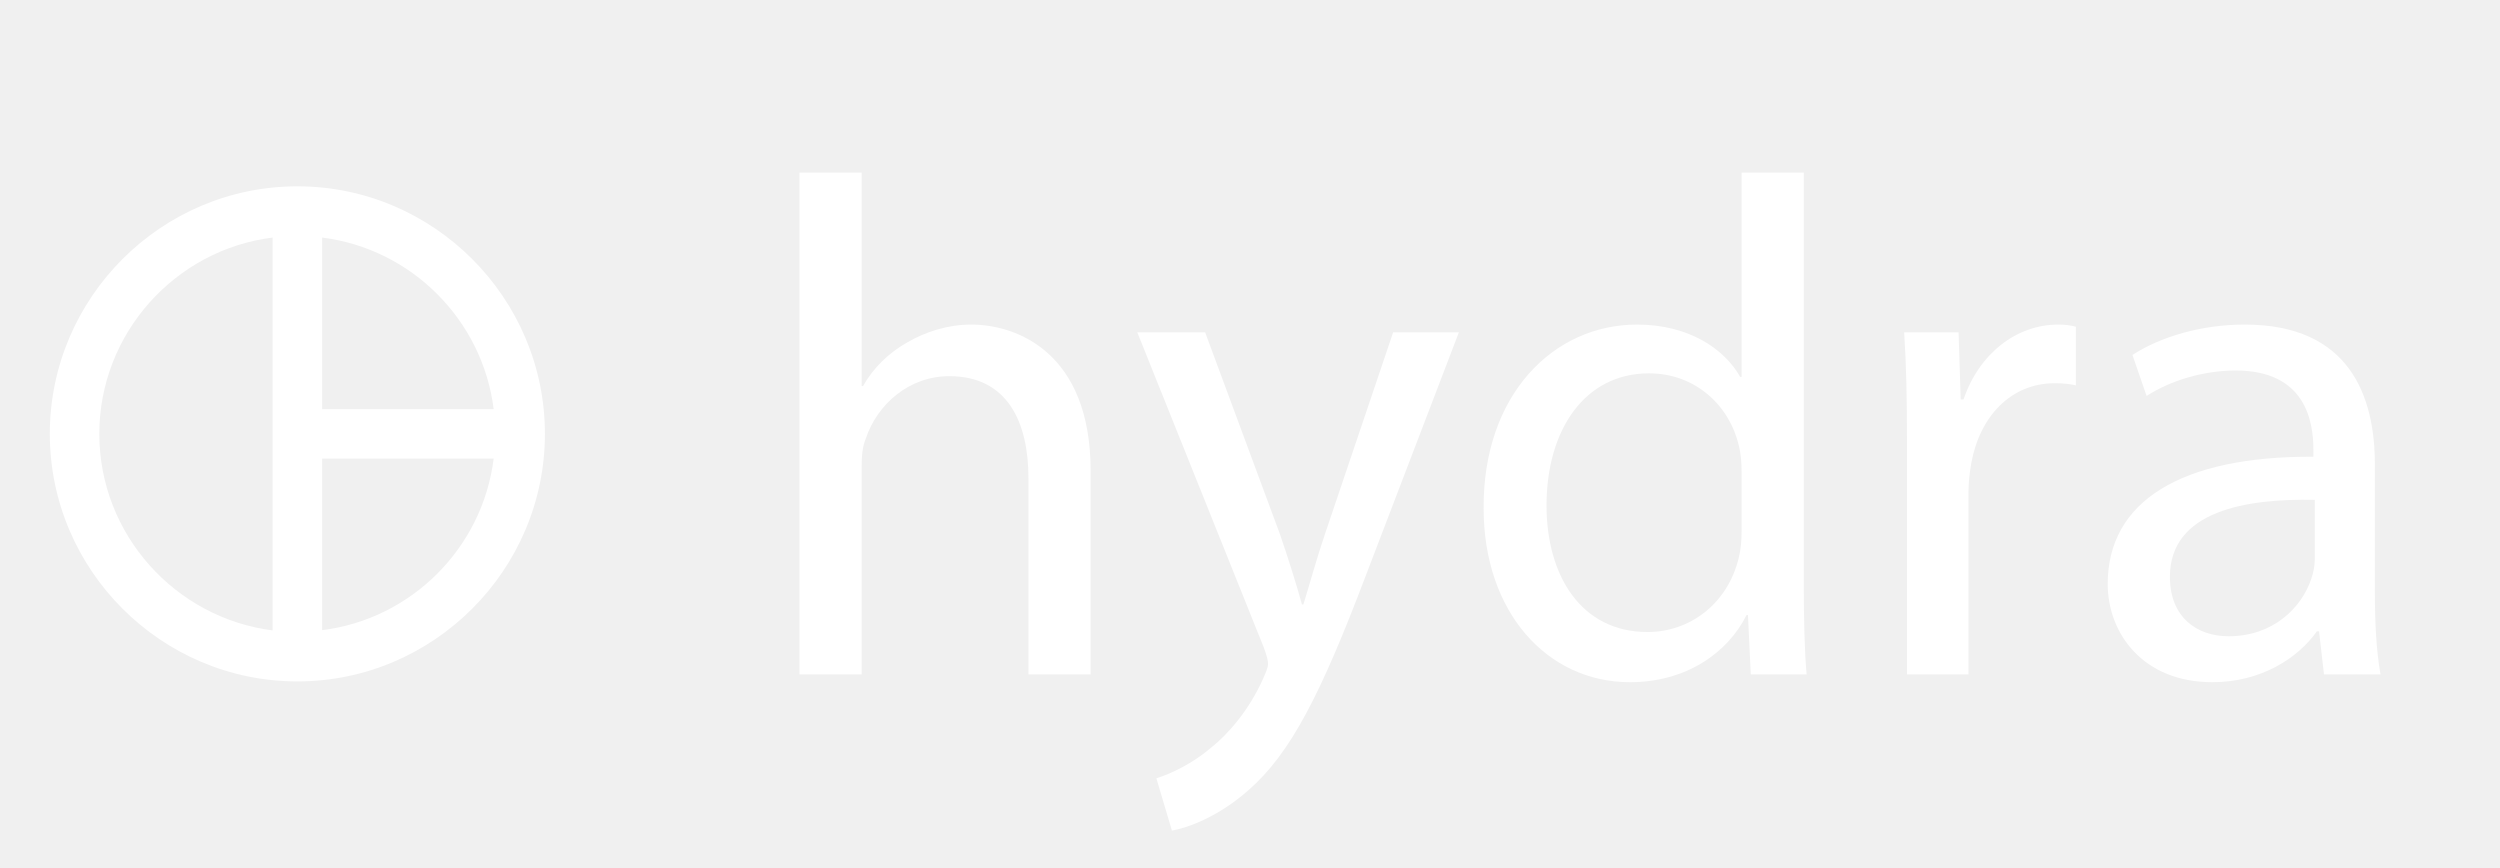
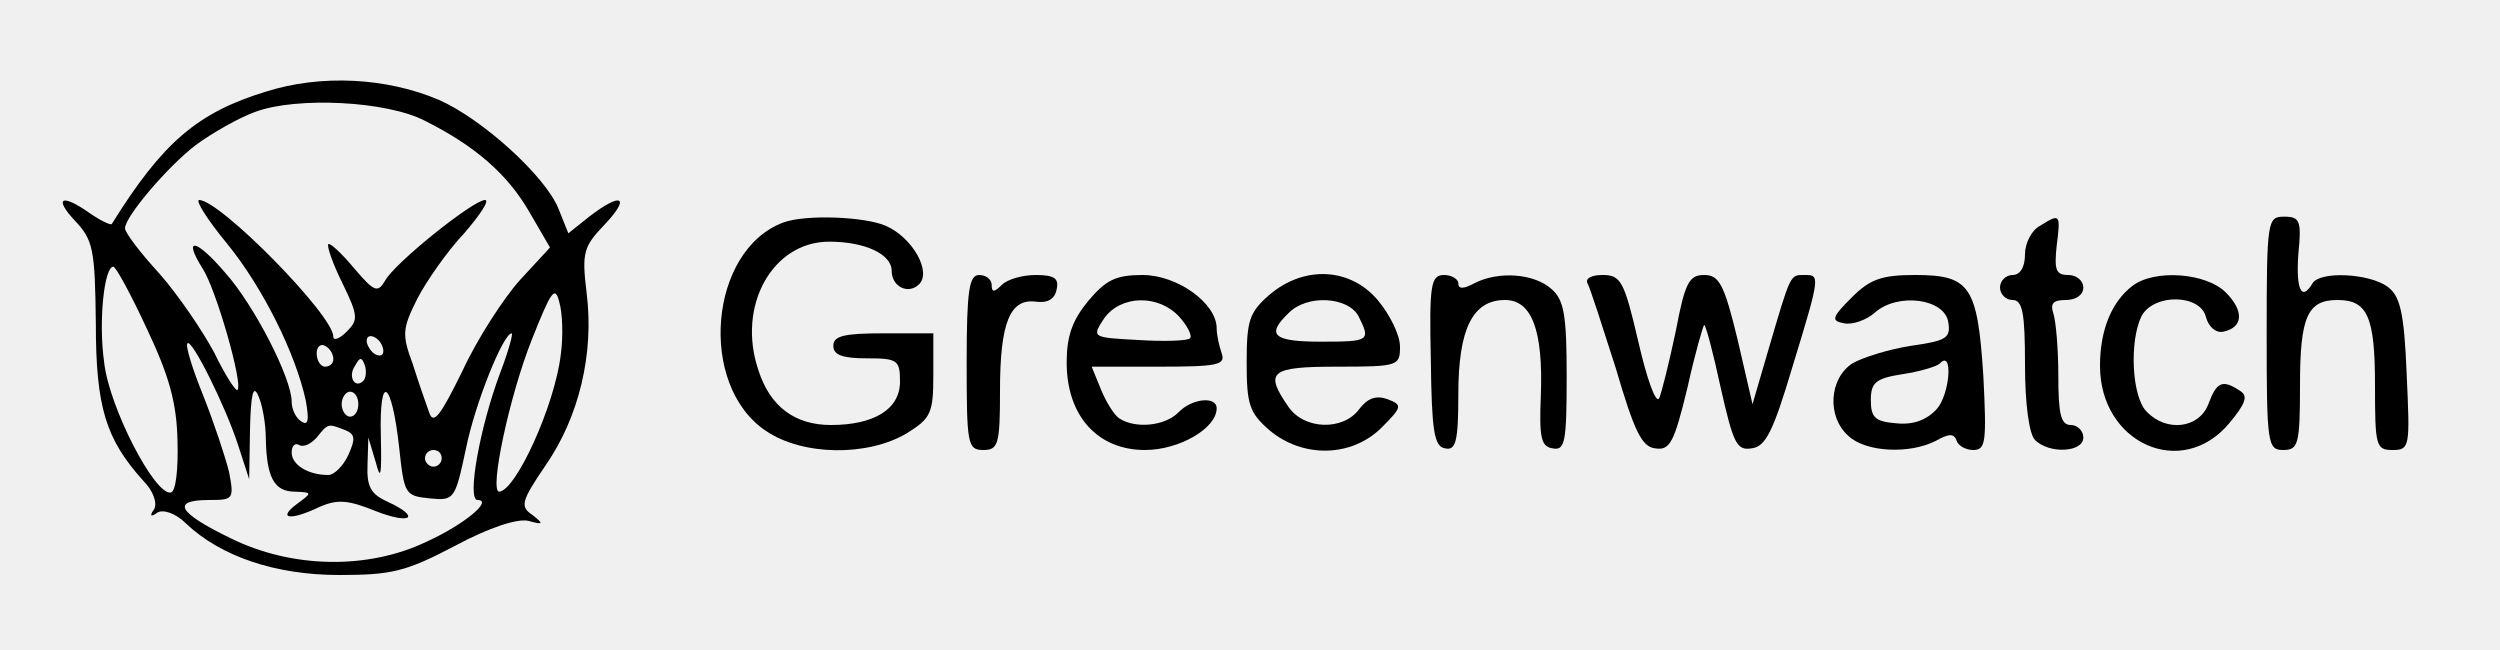
- <svg xmlns="http://www.w3.org/2000/svg" fill="#ffffff" width="357.25px" height="124px" viewBox="0 0 357.25 124">
-   <path d="M42.493,26.625C23.037,26.625,7.118,42.544,7.118,62s15.919,35.375,35.375,35.375S77.868,81.456,77.868,62 S61.949,26.625,42.493,26.625z M46.03,33.947c12.769,1.592,22.925,11.779,24.514,24.516H46.03V33.947z M14.193,62 c0-14.361,10.858-26.318,24.763-28.053v56.139C25.052,88.316,14.193,76.363,14.193,62z M46.03,90.051V65.537h24.514 C68.955,78.307,58.799,88.462,46.03,90.051z" />
-   <path d="M114.24,24.666h8.888v30.502h0.202c1.414-2.525,3.636-4.747,6.363-6.262 c2.626-1.516,5.757-2.525,9.09-2.525c6.564,0,17.068,4.04,17.068,20.906v29.088h-8.888V68.298c0-7.878-2.929-14.544-11.312-14.544 c-5.757,0-10.302,4.04-11.917,8.888c-0.505,1.212-0.606,2.525-0.606,4.242v29.491h-8.888V24.666z" />
-   <path d="M172.215,47.492l10.705,28.885c1.111,3.232,2.323,7.07,3.131,9.999h0.203 c0.908-2.929,1.918-6.666,3.131-10.2l9.695-28.684h9.393l-13.332,34.844c-6.362,16.766-10.705,25.351-16.765,30.603 c-4.343,3.838-8.686,5.354-10.908,5.757l-2.222-7.474c2.222-0.707,5.151-2.121,7.777-4.343c2.424-1.919,5.454-5.353,7.474-9.897 c0.404-0.909,0.707-1.616,0.707-2.121s-0.201-1.212-0.605-2.323l-18.079-45.045H172.215z" />
-   <path d="M257.761,24.666V83.75c0,4.343,0.101,9.292,0.404,12.625h-7.979l-0.403-8.483h-0.202 c-2.727,5.453-8.686,9.595-16.664,9.595c-11.817,0-20.907-9.999-20.907-24.846c-0.101-16.261,9.999-26.26,21.917-26.26 c7.474,0,12.523,3.535,14.745,7.474h0.202V24.666H257.761z M248.873,67.389c0-1.111-0.102-2.626-0.404-3.737 c-1.312-5.655-6.16-10.302-12.826-10.302c-9.191,0-14.645,8.08-14.645,18.887c0,9.898,4.848,18.079,14.442,18.079 c5.959,0,11.413-3.939,13.028-10.605c0.303-1.212,0.404-2.424,0.404-3.838V67.389z" />
-   <path d="M272.508,62.743c0-5.758-0.102-10.706-0.404-15.251h7.776l0.304,9.595h0.403 c2.222-6.565,7.575-10.706,13.534-10.706c1.01,0,1.717,0.102,2.524,0.303v8.383c-0.909-0.201-1.817-0.303-3.03-0.303 c-6.262,0-10.705,4.747-11.918,11.413c-0.201,1.212-0.403,2.626-0.403,4.141v26.058h-8.786V62.743z" />
-   <path d="M332.098,96.375l-0.707-6.161h-0.304c-2.727,3.838-7.979,7.272-14.948,7.272 c-9.896,0-14.947-6.969-14.947-14.039c0-11.816,10.504-18.28,29.391-18.18v-1.01c0-4.04-1.111-11.312-11.109-11.312 c-4.545,0-9.292,1.413-12.727,3.636l-2.02-5.858c4.04-2.626,9.898-4.343,16.059-4.343c14.947,0,18.584,10.201,18.584,19.998v18.28 c0,4.242,0.201,8.383,0.808,11.716H332.098z M330.784,71.429c-9.696-0.202-20.704,1.515-20.704,11.009 c0,5.757,3.838,8.483,8.383,8.483c6.362,0,10.402-4.04,11.816-8.181c0.303-0.909,0.505-1.919,0.505-2.828V71.429z" />
+ <svg xmlns="http://www.w3.org/2000/svg" version="1.0" width="300pt" height="78pt" viewBox="0 0 300 78" preserveAspectRatio="xMidYMid meet">
+   <g transform="translate(0,78) scale(0.1,-0.1)" fill="#000000" stroke="none">
+     <path d="M319 670 c-82 -25 -124 -61 -185 -159 -2 -1 -13 4 -26 13 -34 24 -44 19 -18 -9 22 -23 24 -35 25 -123 0 -101 12 -139 57 -189 12 -12 17 -27 13 -34 -6 -8 -4 -10 4 -4 7 4 22 -1 34 -13 42 -40 108 -62 184 -62 63 0 80 4 139 35 41 22 75 33 88 30 18 -5 19 -4 5 7 -15 10 -14 16 16 60 40 58 58 134 49 206 -6 49 -4 56 22 83 31 33 20 39 -19 9 l-25 -20 -12 30 c-16 39 -91 107 -143 130 -63 27 -142 31 -208 10z m191 -35 c60 -30 99 -64 125 -109 l25 -43 -36 -39 c-19 -21 -51 -70 -69 -109 -27 -55 -35 -65 -40 -50 -4 11 -13 37 -20 59 -13 35 -12 42 6 78 11 21 36 57 56 78 19 22 31 40 25 40 -14 0 -109 -76 -120 -97 -9 -15 -13 -13 -37 15 -15 18 -29 31 -31 29 -2 -2 5 -23 17 -47 19 -39 19 -44 5 -58 -9 -9 -16 -11 -16 -6 0 26 -136 164 -161 164 -5 0 10 -24 34 -53 43 -53 82 -132 94 -188 4 -23 3 -30 -5 -25 -7 4 -12 15 -12 24 0 28 -45 116 -80 155 -35 41 -51 43 -27 5 16 -24 49 -139 42 -146 -2 -2 -15 18 -28 45 -14 26 -43 69 -66 95 -23 25 -41 49 -41 54 0 14 51 74 85 100 19 14 52 33 72 40 49 18 157 13 203 -11z m-334 -249 c27 -57 36 -89 37 -135 1 -34 -2 -61 -8 -62 -19 -4 -74 102 -80 156 -7 49 0 115 11 115 3 0 21 -33 40 -74z m497 -31 c-7 -61 -54 -164 -74 -165 -12 0 12 114 39 182 23 58 28 66 33 46 4 -13 5 -41 2 -63z m-213 4 c0 -6 -4 -7 -10 -4 -5 3 -10 11 -10 16 0 6 5 7 10 4 6 -3 10 -11 10 -16z m140 -27 c-24 -64 -40 -152 -27 -152 19 0 -15 -29 -61 -50 -71 -34 -162 -32 -235 4 -64 31 -72 46 -26 46 29 0 30 1 24 33 -4 17 -18 59 -31 92 -13 32 -22 61 -19 63 5 6 46 -76 61 -123 l13 -40 1 60 c1 43 4 54 10 40 5 -11 9 -34 9 -52 1 -46 10 -63 35 -63 21 -1 21 -1 2 -15 -24 -18 -7 -20 28 -3 21 9 34 8 66 -5 43 -17 56 -8 15 11 -20 9 -25 18 -24 44 l1 33 9 -30 c6 -23 7 -15 6 32 -2 77 13 67 22 -14 6 -56 7 -58 36 -61 30 -3 31 -2 44 59 11 55 45 139 55 139 2 0 -4 -22 -14 -48z m-200 17 c0 -5 -4 -9 -10 -9 -5 0 -10 7 -10 16 0 8 5 12 10 9 6 -3 10 -10 10 -16z m36 -26 c-10 -10 -19 5 -10 18 6 11 8 11 12 0 2 -7 1 -15 -2 -18z m-6 -28 c0 -8 -4 -15 -10 -15 -5 0 -10 7 -10 15 0 8 5 15 10 15 6 0 10 -7 10 -15z m-16 -31 c12 -5 13 -10 4 -30 -6 -13 -17 -24 -24 -24 -24 0 -44 12 -44 27 0 8 4 12 9 9 5 -3 14 1 21 9 14 17 13 17 34 9z m116 -34 c0 -5 -4 -10 -10 -10 -5 0 -10 5 -10 10 0 6 5 10 10 10 6 0 10 -4 10 -10z" />
+     <path d="M940 513 c-89 -33 -103 -195 -21 -250 44 -30 122 -31 169 -3 29 18 32 24 32 70 l0 50 -60 0 c-47 0 -60 -3 -60 -15 0 -11 11 -15 40 -15 37 0 40 -2 40 -28 0 -33 -31 -52 -83 -52 -43 0 -73 22 -87 66 -26 77 17 154 85 154 43 0 75 -15 75 -35 0 -19 20 -29 33 -16 15 15 -8 56 -40 70 -25 11 -96 14 -123 4z" />
+     <path d="M2448 509 c-10 -5 -18 -21 -18 -34 0 -16 -6 -25 -15 -25 -8 0 -15 -7 -15 -15 0 -8 7 -15 15 -15 12 0 15 -15 15 -78 0 -47 5 -83 12 -90 17 -17 58 -15 58 3 0 8 -7 15 -15 15 -12 0 -15 13 -15 59 0 33 -3 66 -6 75 -4 12 0 16 15 16 12 0 21 6 21 15 0 8 -8 15 -18 15 -15 0 -17 6 -14 35 5 39 4 39 -20 24z" />
+     <path d="M2720 380 c0 -133 1 -140 20 -140 18 0 20 7 20 78 0 82 9 102 45 102 36 0 45 -20 45 -102 0 -73 1 -78 21 -78 21 0 21 4 17 91 -3 75 -8 94 -23 105 -22 16 -81 19 -90 4 -13 -22 -20 -8 -17 35 4 40 2 45 -17 45 -20 0 -21 -4 -21 -140z" />
+     <path d="M1160 345 c0 -98 1 -105 20 -105 18 0 20 7 20 71 0 82 12 111 43 107 14 -2 23 3 25 15 3 13 -3 17 -25 17 -16 0 -34 -5 -41 -12 -9 -9 -12 -9 -12 0 0 7 -7 12 -15 12 -12 0 -15 -18 -15 -105z" />
+     <path d="M1306 419 c-19 -23 -26 -42 -26 -74 0 -64 37 -105 94 -105 41 0 86 26 86 50 0 15 -30 12 -46 -5 -16 -16 -51 -20 -71 -7 -6 4 -16 20 -22 35 l-11 27 81 0 c70 0 80 2 75 16 -3 9 -6 22 -6 30 0 30 -47 64 -89 64 -32 0 -44 -6 -65 -31z m109 -19 c10 -11 16 -23 13 -26 -3 -3 -31 -4 -62 -2 -56 3 -56 3 -41 26 20 28 65 29 90 2z" />
+     <path d="M1523 426 c-24 -21 -27 -31 -27 -81 0 -50 3 -60 27 -81 40 -34 99 -33 135 3 25 25 25 27 7 34 -14 5 -24 1 -34 -12 -19 -26 -66 -25 -85 3 -29 42 -22 48 59 48 73 0 75 1 75 24 0 14 -12 38 -26 55 -33 40 -89 43 -131 7z m107 -25 c15 -30 14 -31 -45 -31 -57 0 -66 8 -39 34 22 23 71 20 84 -3z" />
+     <path d="M1717 348 c1 -85 4 -104 17 -106 13 -3 16 8 16 65 0 78 17 113 56 113 32 0 46 -36 43 -115 -2 -49 0 -61 14 -63 15 -3 17 7 17 86 0 73 -3 92 -18 105 -21 19 -64 22 -93 7 -13 -7 -19 -7 -19 0 0 5 -8 10 -17 10 -16 0 -18 -11 -16 -102z" />
+     <path d="M1905 440 c3 -5 18 -52 34 -102 22 -75 31 -94 47 -96 18 -3 23 7 39 73 9 41 19 75 20 75 2 0 11 -34 20 -76 15 -66 19 -75 37 -72 17 2 26 21 49 98 34 111 33 110 14 110 -17 0 -16 2 -43 -90 l-19 -65 -18 78 c-16 66 -22 77 -40 77 -18 0 -23 -9 -34 -67 -8 -38 -17 -74 -20 -81 -4 -7 -15 24 -25 68 -17 73 -21 80 -43 80 -13 0 -21 -4 -18 -10z" />
+     <path d="M2222 423 c-24 -24 -25 -28 -9 -31 10 -2 27 4 37 13 27 24 84 17 88 -12 3 -19 -3 -22 -45 -28 -26 -4 -58 -14 -70 -21 -28 -18 -31 -64 -5 -87 21 -20 74 -22 105 -6 16 9 22 9 25 0 2 -6 11 -11 20 -11 15 0 16 10 12 89 -7 108 -16 121 -82 121 -40 0 -54 -5 -76 -27z m102 -134 c-12 -13 -28 -19 -48 -17 -26 2 -31 7 -31 28 0 21 6 26 38 31 20 3 41 9 45 13 16 17 12 -37 -4 -55z" />
+     <path d="M2559 437 c-25 -19 -39 -53 -39 -96 0 -93 98 -137 155 -69 20 24 23 33 13 39 -21 14 -28 11 -38 -16 -11 -29 -50 -34 -74 -9 -18 18 -21 85 -6 115 15 27 70 26 77 -1 3 -12 12 -20 21 -18 24 5 25 25 3 47 -24 24 -86 28 -112 8z" />
+   </g>
</svg>
